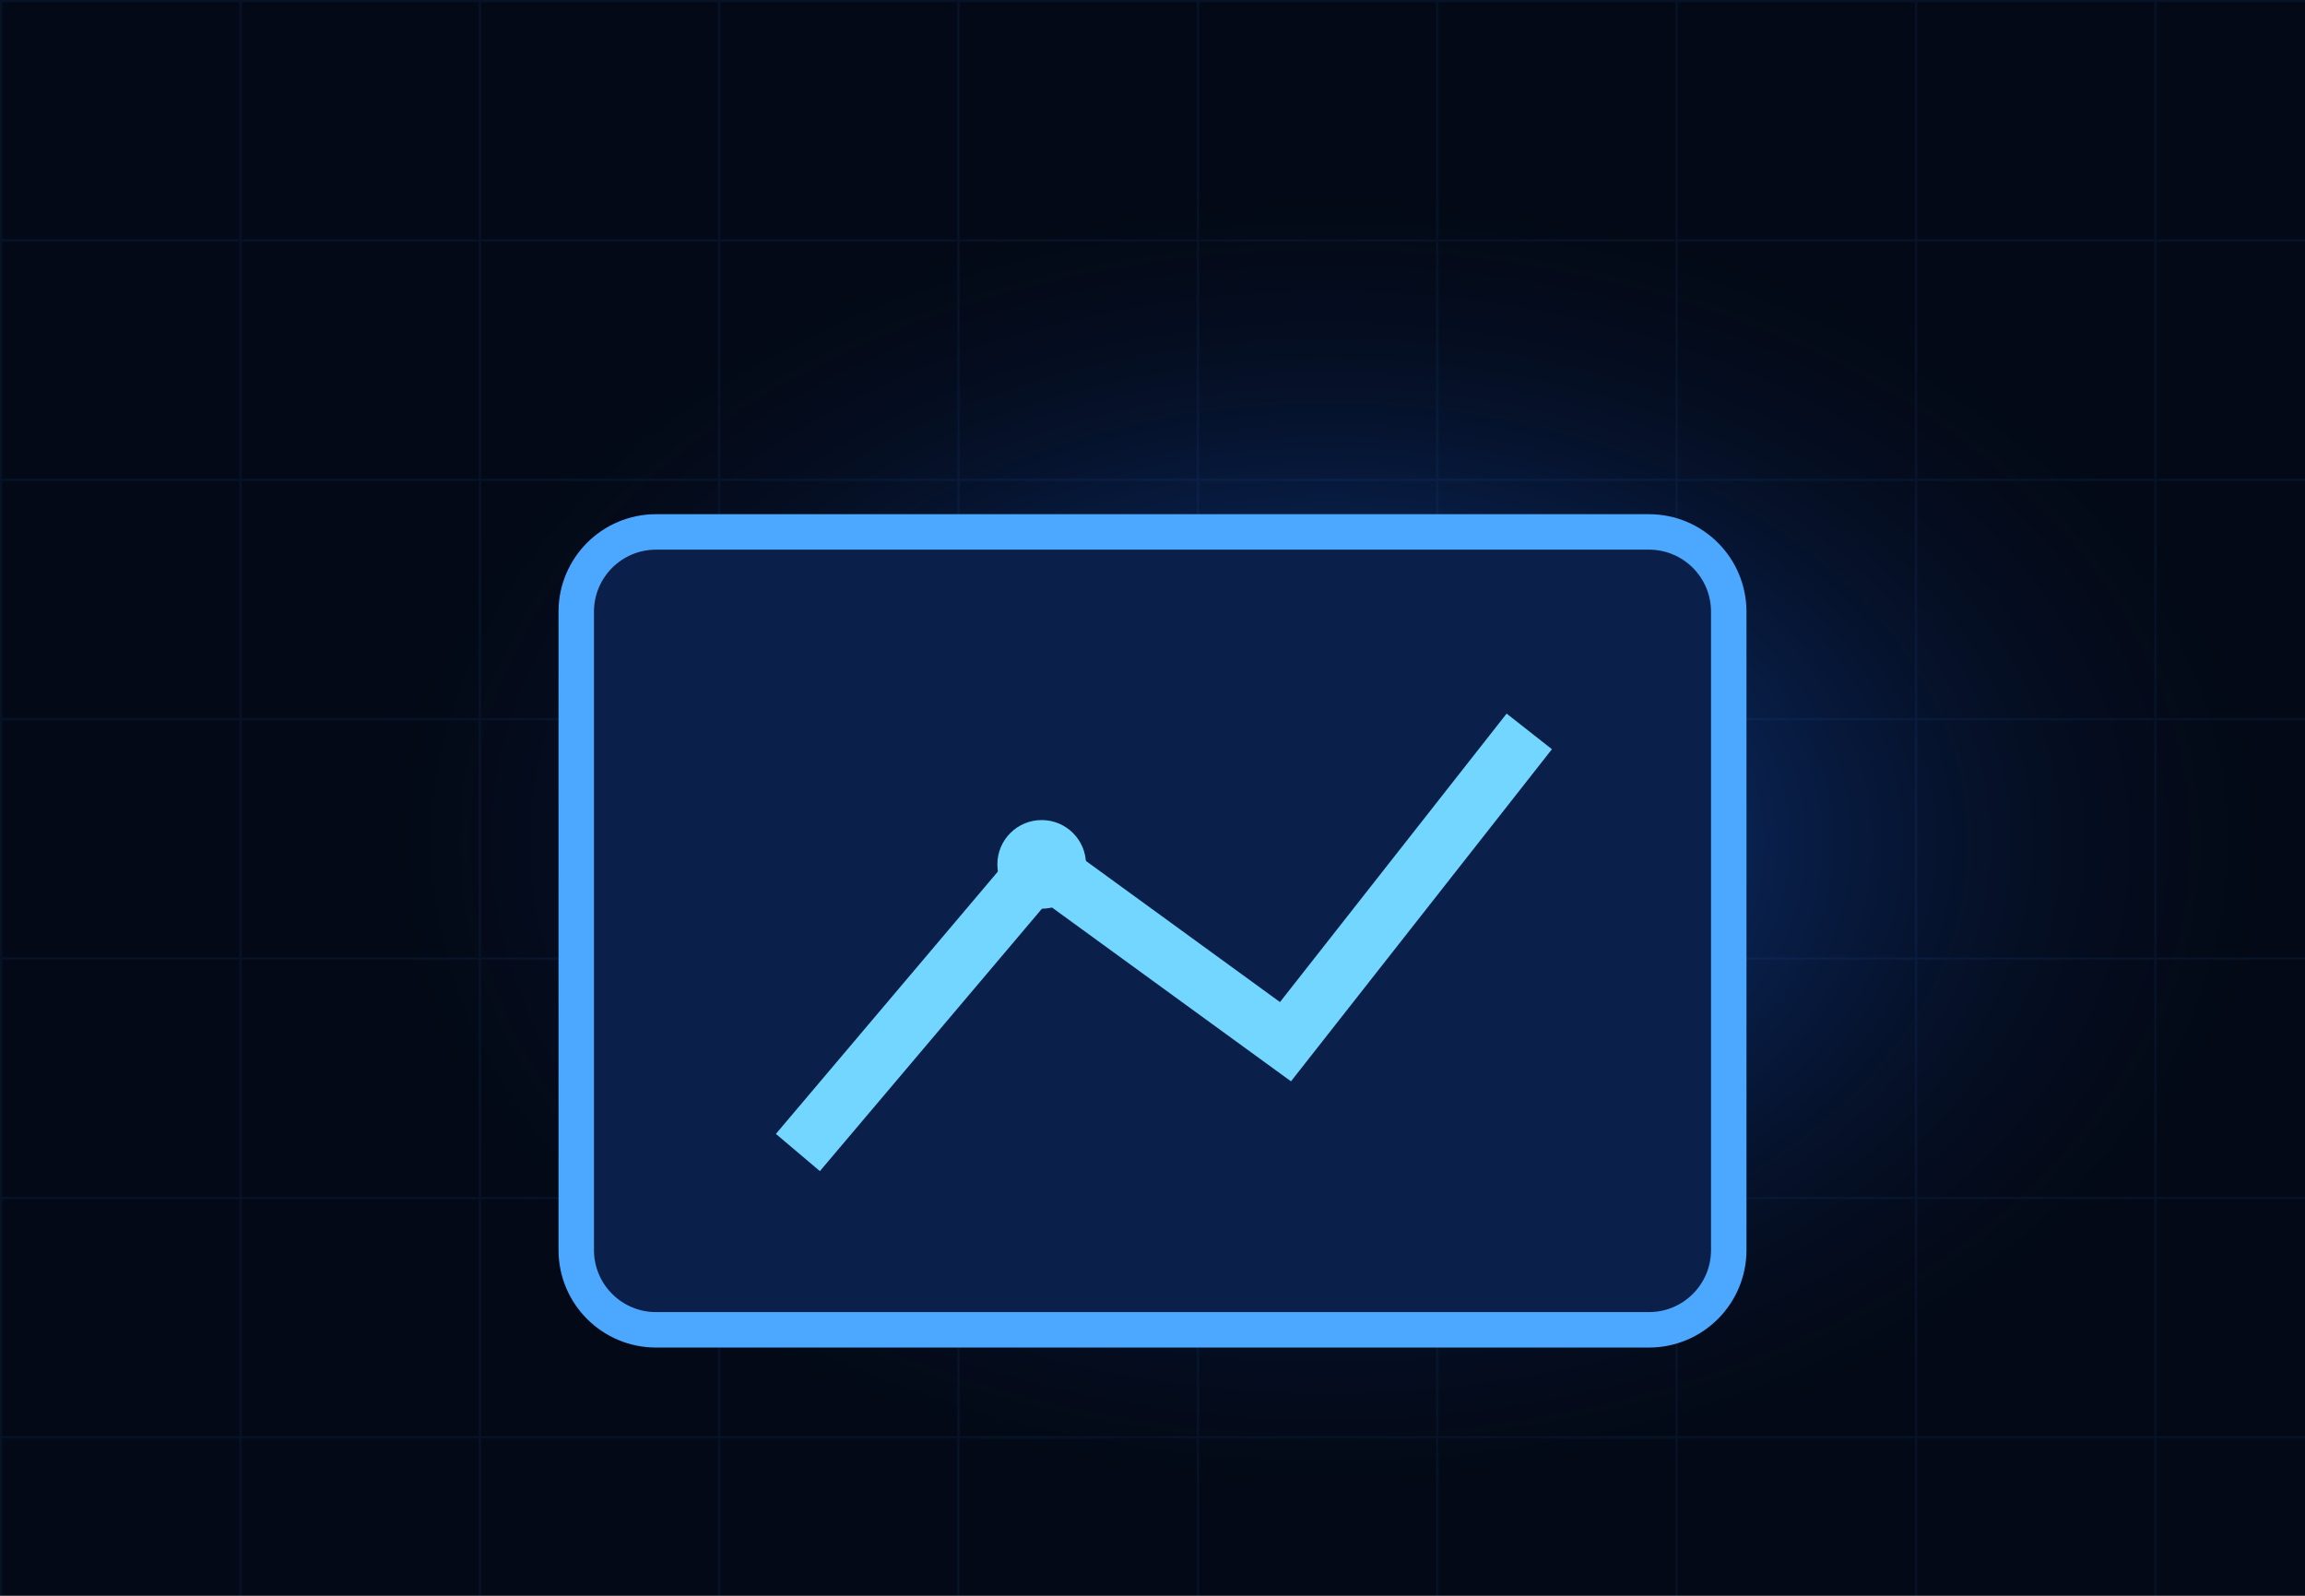
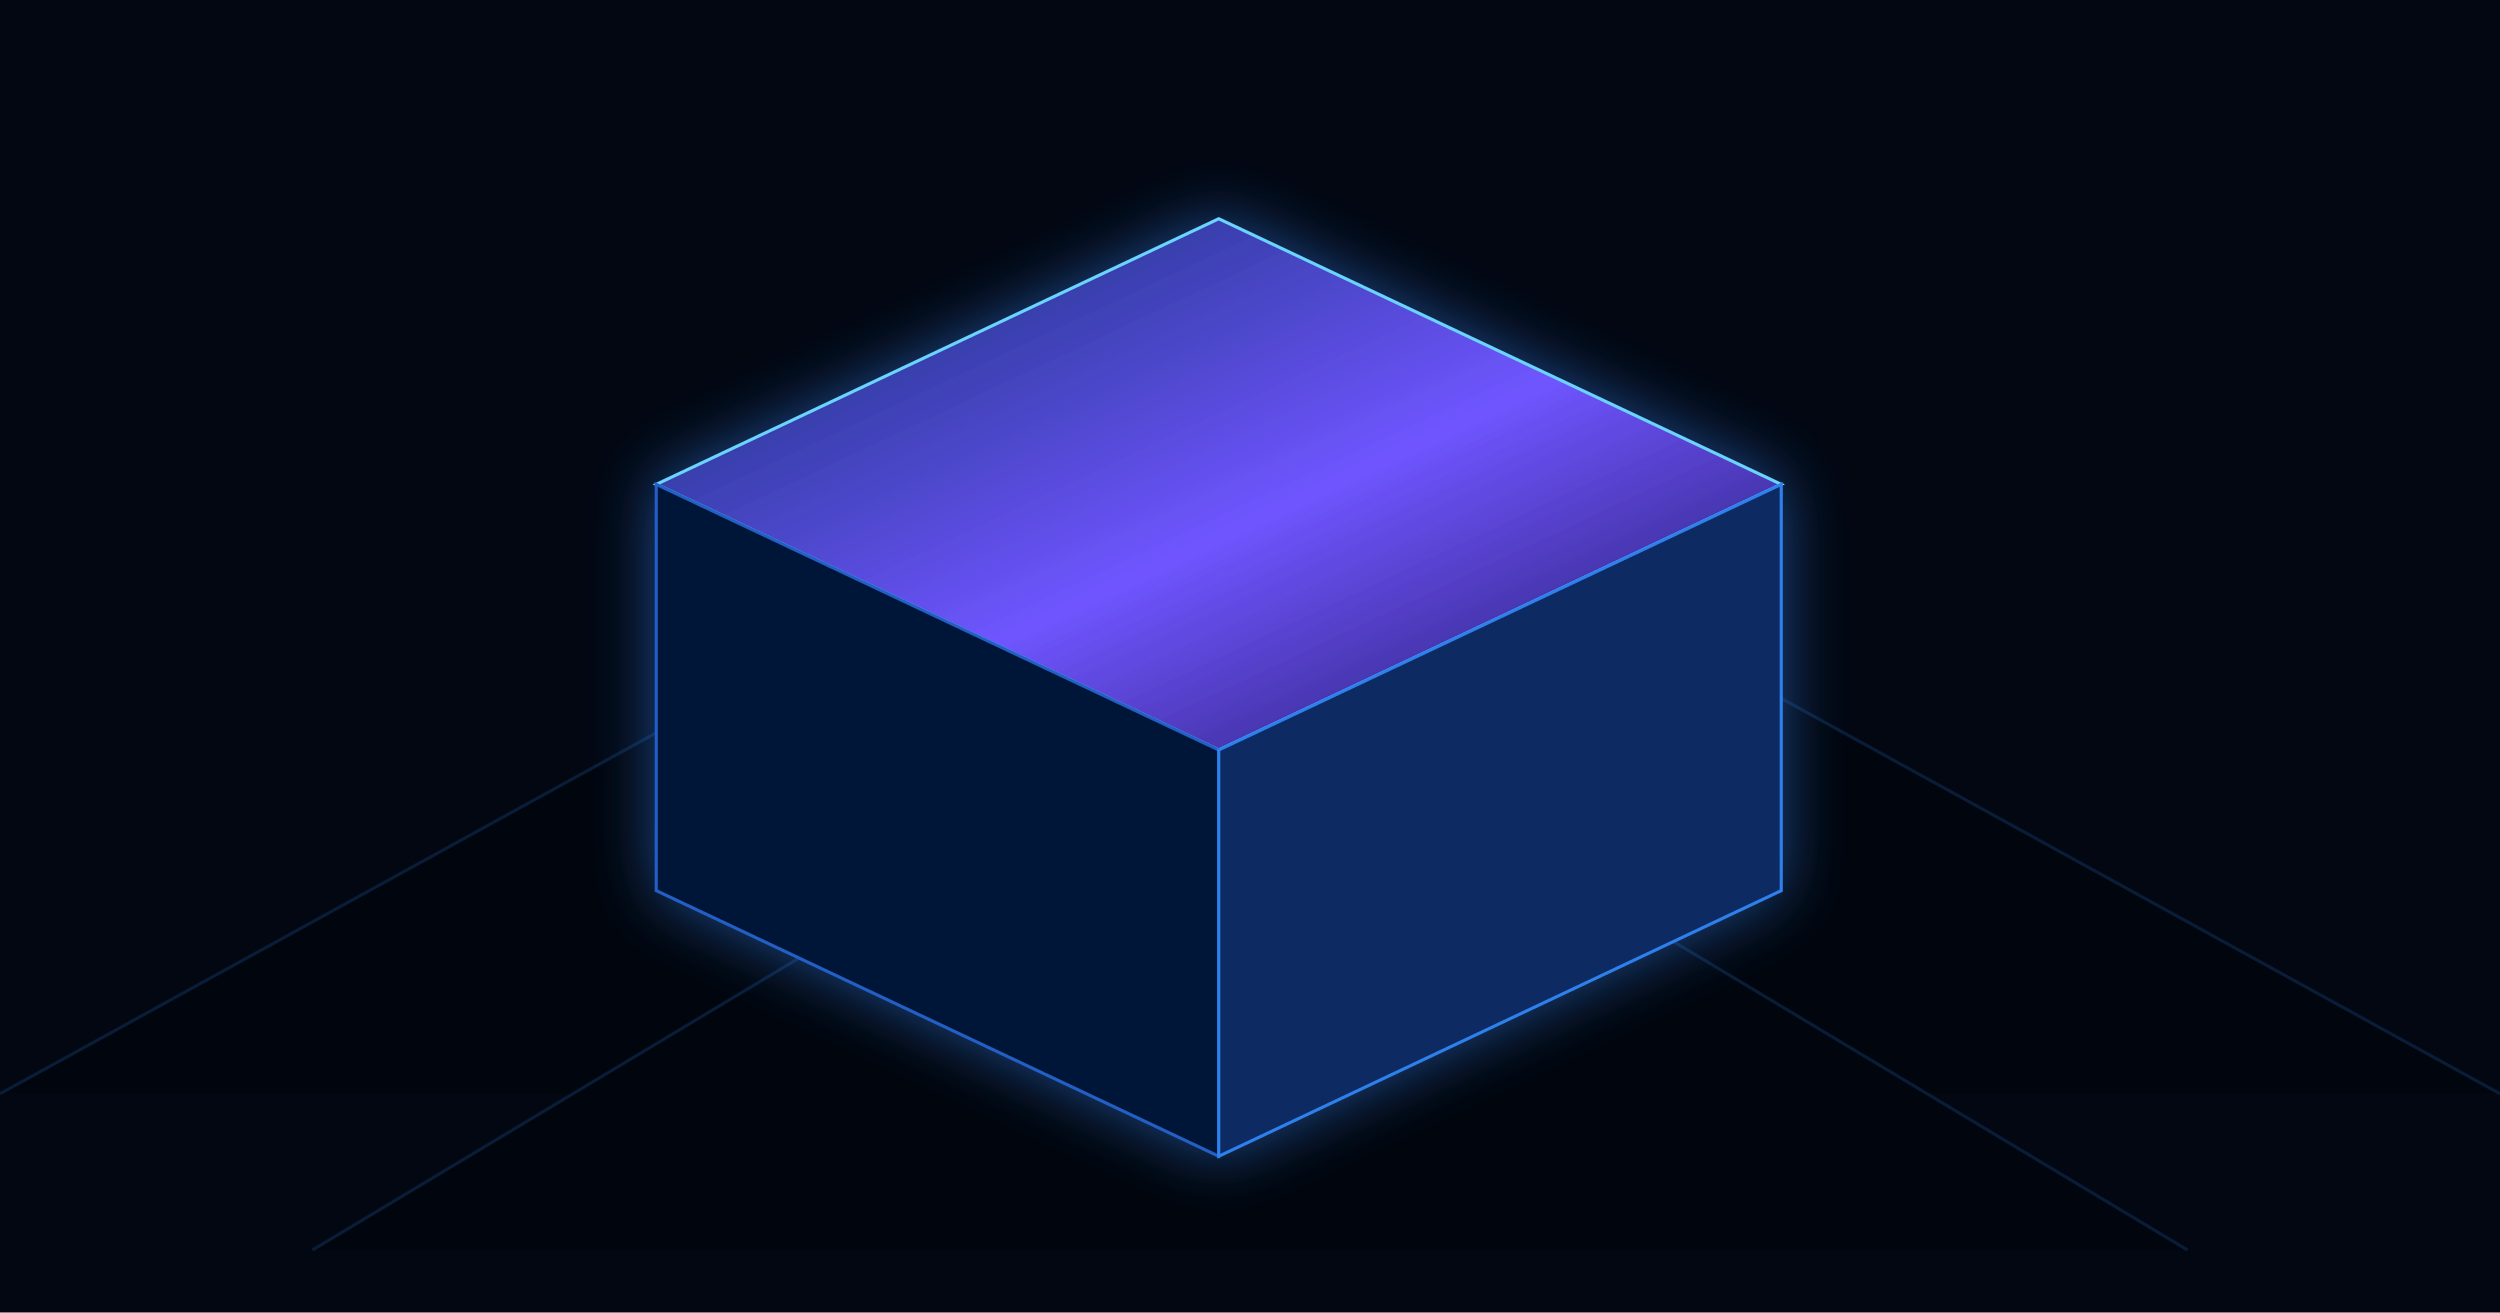
- <svg xmlns="http://www.w3.org/2000/svg" viewBox="0 0 520 360">
+ <svg xmlns="http://www.w3.org/2000/svg" viewBox="0 0 800 420">
  <defs>
-     <radialGradient id="glow">
-       <stop offset="0" stop-color="#2f80ed" stop-opacity=".85" />
-       <stop offset=".42" stop-color="#1a5fe2" stop-opacity=".28" />
-       <stop offset="1" stop-color="#061329" stop-opacity="0" />
-     </radialGradient>
-     <pattern id="grid" width="54" height="54" patternUnits="userSpaceOnUse">
-       <path d="M54 0H0V54" fill="none" stroke="#2f80ed" stroke-opacity=".11" />
-     </pattern>
+     <linearGradient id="g" x1="0" y1="0" x2="1" y2="1">
+       <stop stop-color="#0b2d68" />
+       <stop offset=".55" stop-color="#6F55FF" />
+       <stop offset="1" stop-color="#1a0f50" />
+     </linearGradient>
+     <filter id="gl">
+       <feDropShadow dx="0" dy="0" stdDeviation="10" flood-color="#2F80ED" flood-opacity=".55" />
+     </filter>
  </defs>
-   <rect width="520" height="360" fill="#030916" />
-   <rect width="520" height="360" fill="url(#grid)" opacity=".7" />
-   <ellipse cx="300" cy="190" rx="220" ry="150" fill="url(#glow)" />
-   <g transform="translate(130 120)">
-     <rect width="260" height="180" rx="18" fill="#0a1f49" stroke="#4ca7ff" stroke-width="8" />
-     <path d="M50 140l55-65 55 40 55-70" fill="none" stroke="#72d6ff" stroke-width="13" />
-     <circle cx="105" cy="75" r="10" fill="#72d6ff" />
+   <rect width="800" height="420" fill="#020712" />
+   <g stroke="#1f5eaa" opacity=".25">
+     <path d="M0 350L400 130 800 350" />
+     <path d="M100 400L400 220 700 400" />
+   </g>
+   <g transform="translate(210 70)" filter="url(#gl)">
+     <polygon points="0,85 180,0 360,85 180,170" fill="url(#g)" stroke="#6AD4FF" />
+     <polygon points="0,85 180,170 180,300 0,215" fill="#061738" stroke="#245EC6" />
+     <polygon points="360,85 180,170 180,300 360,215" fill="#0b2b62" stroke="#2F80ED" />
  </g>
</svg>
